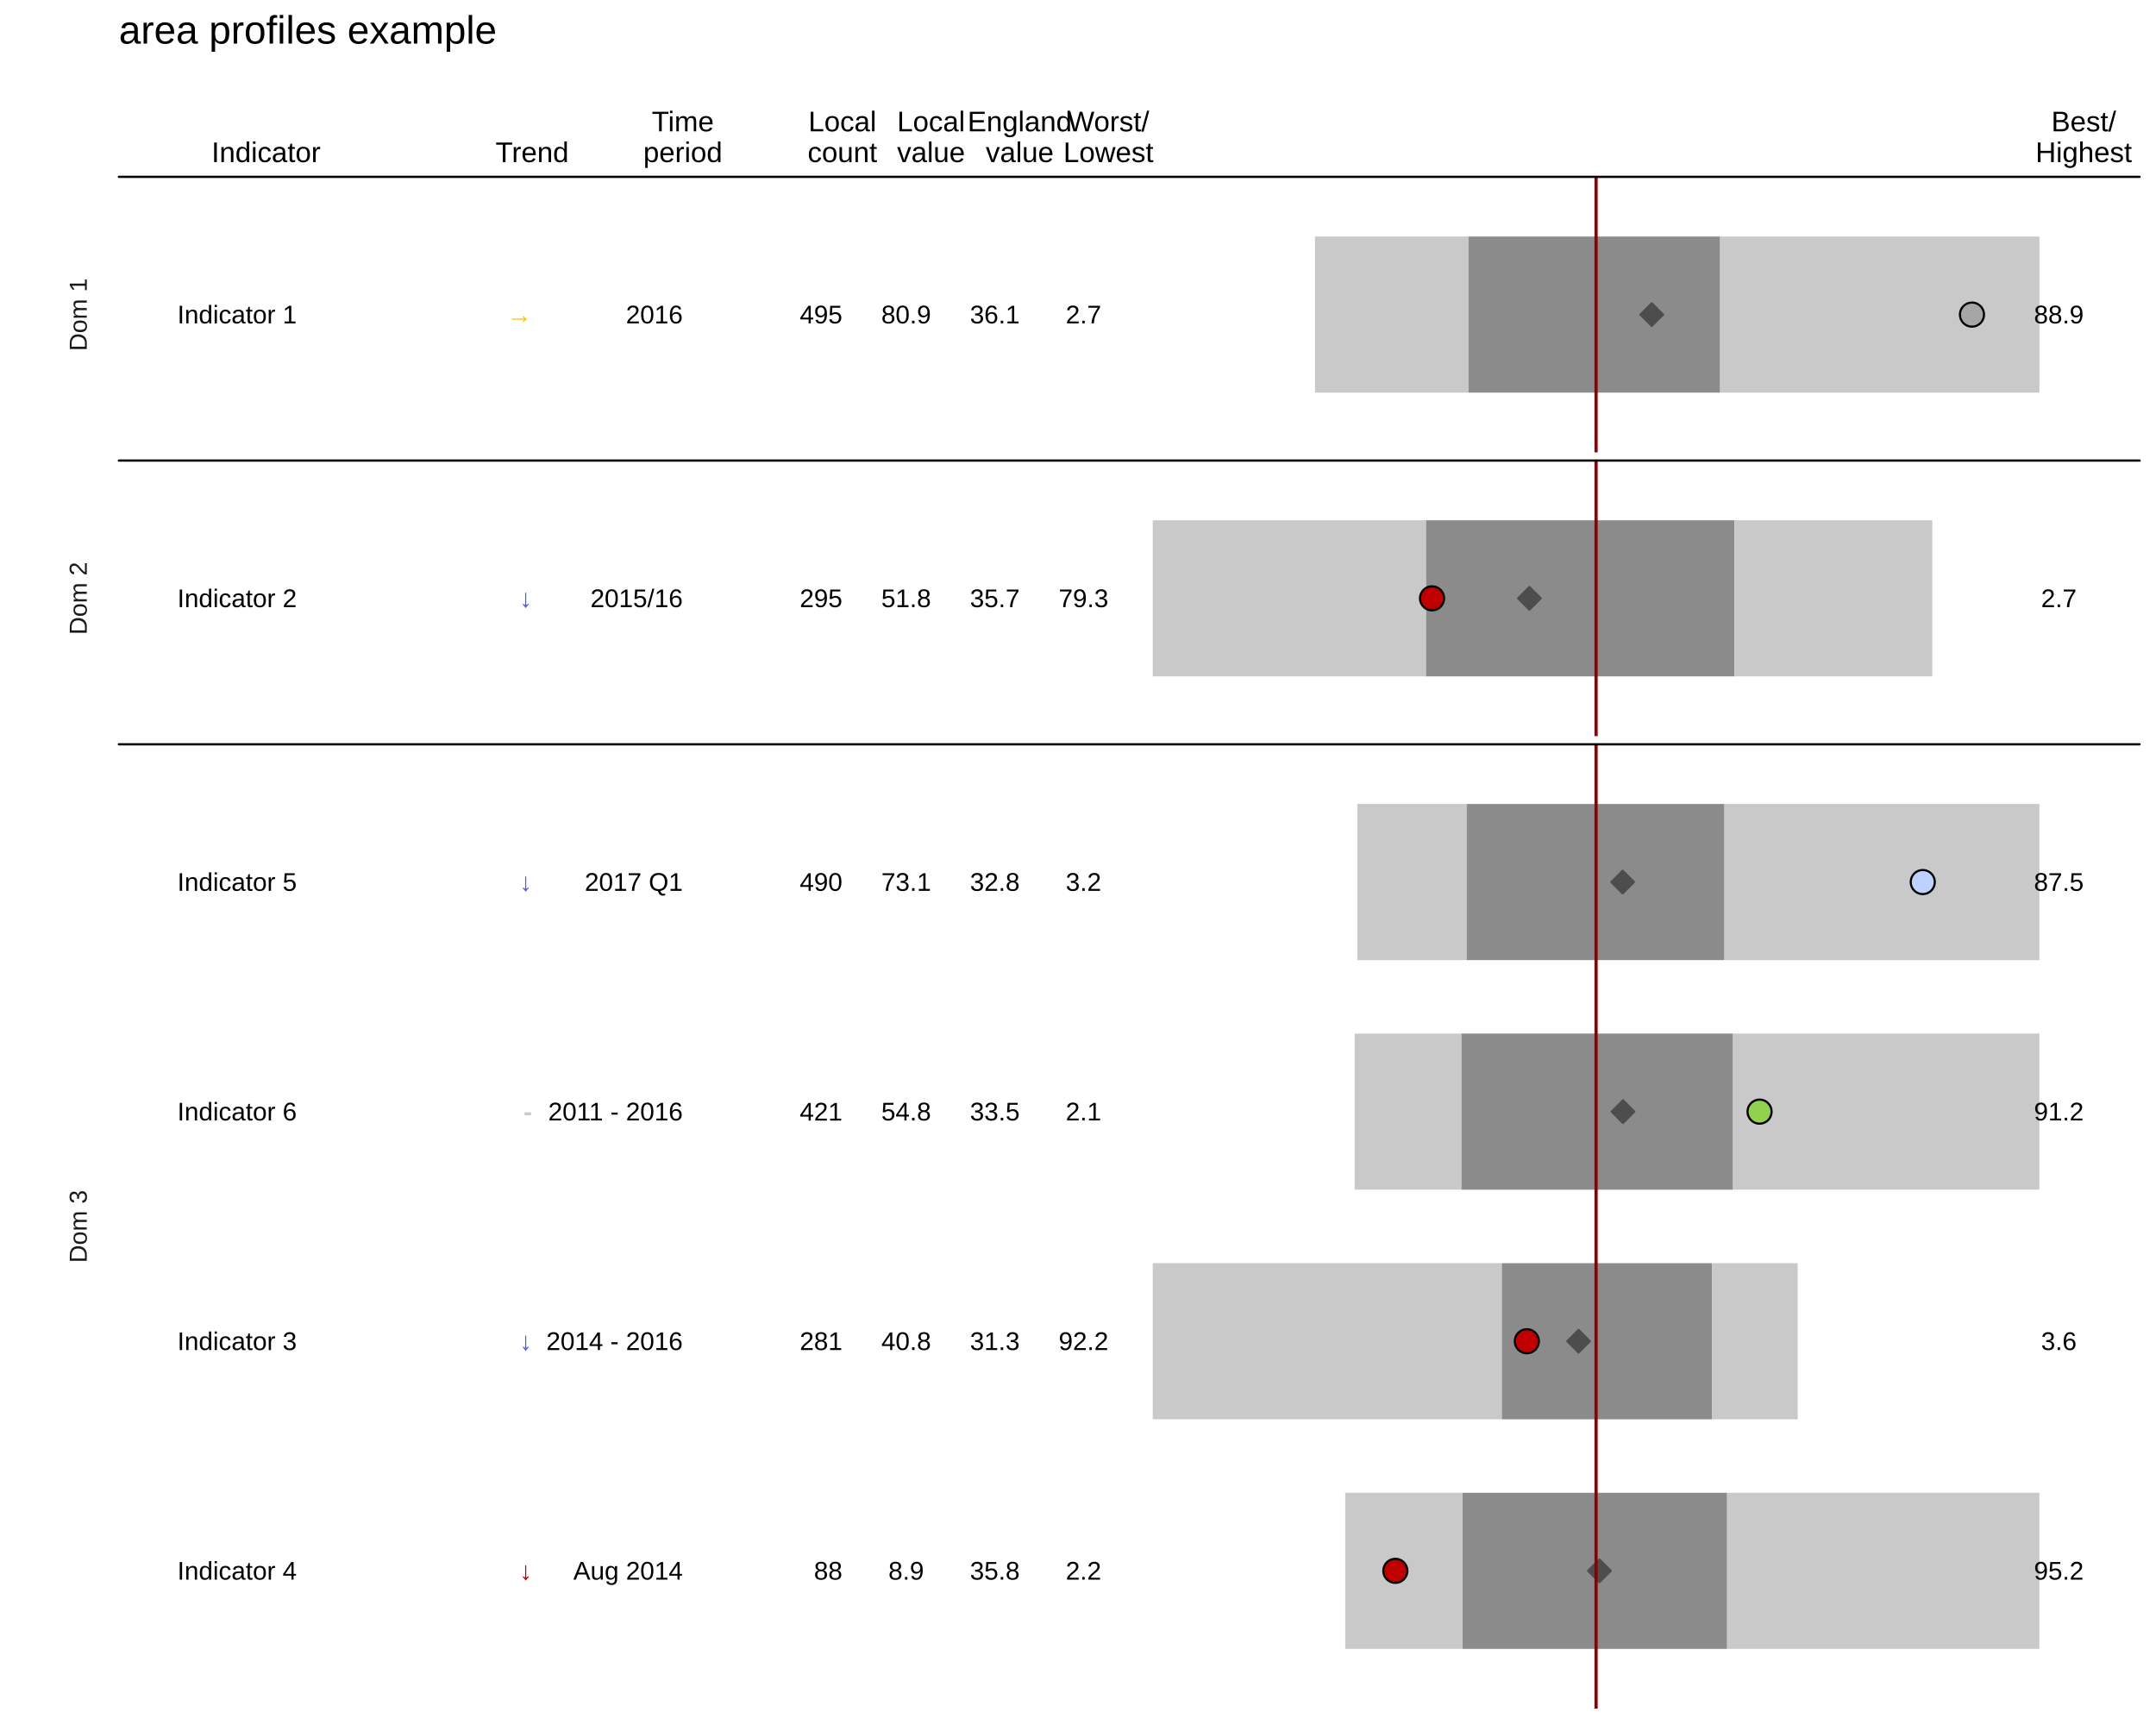
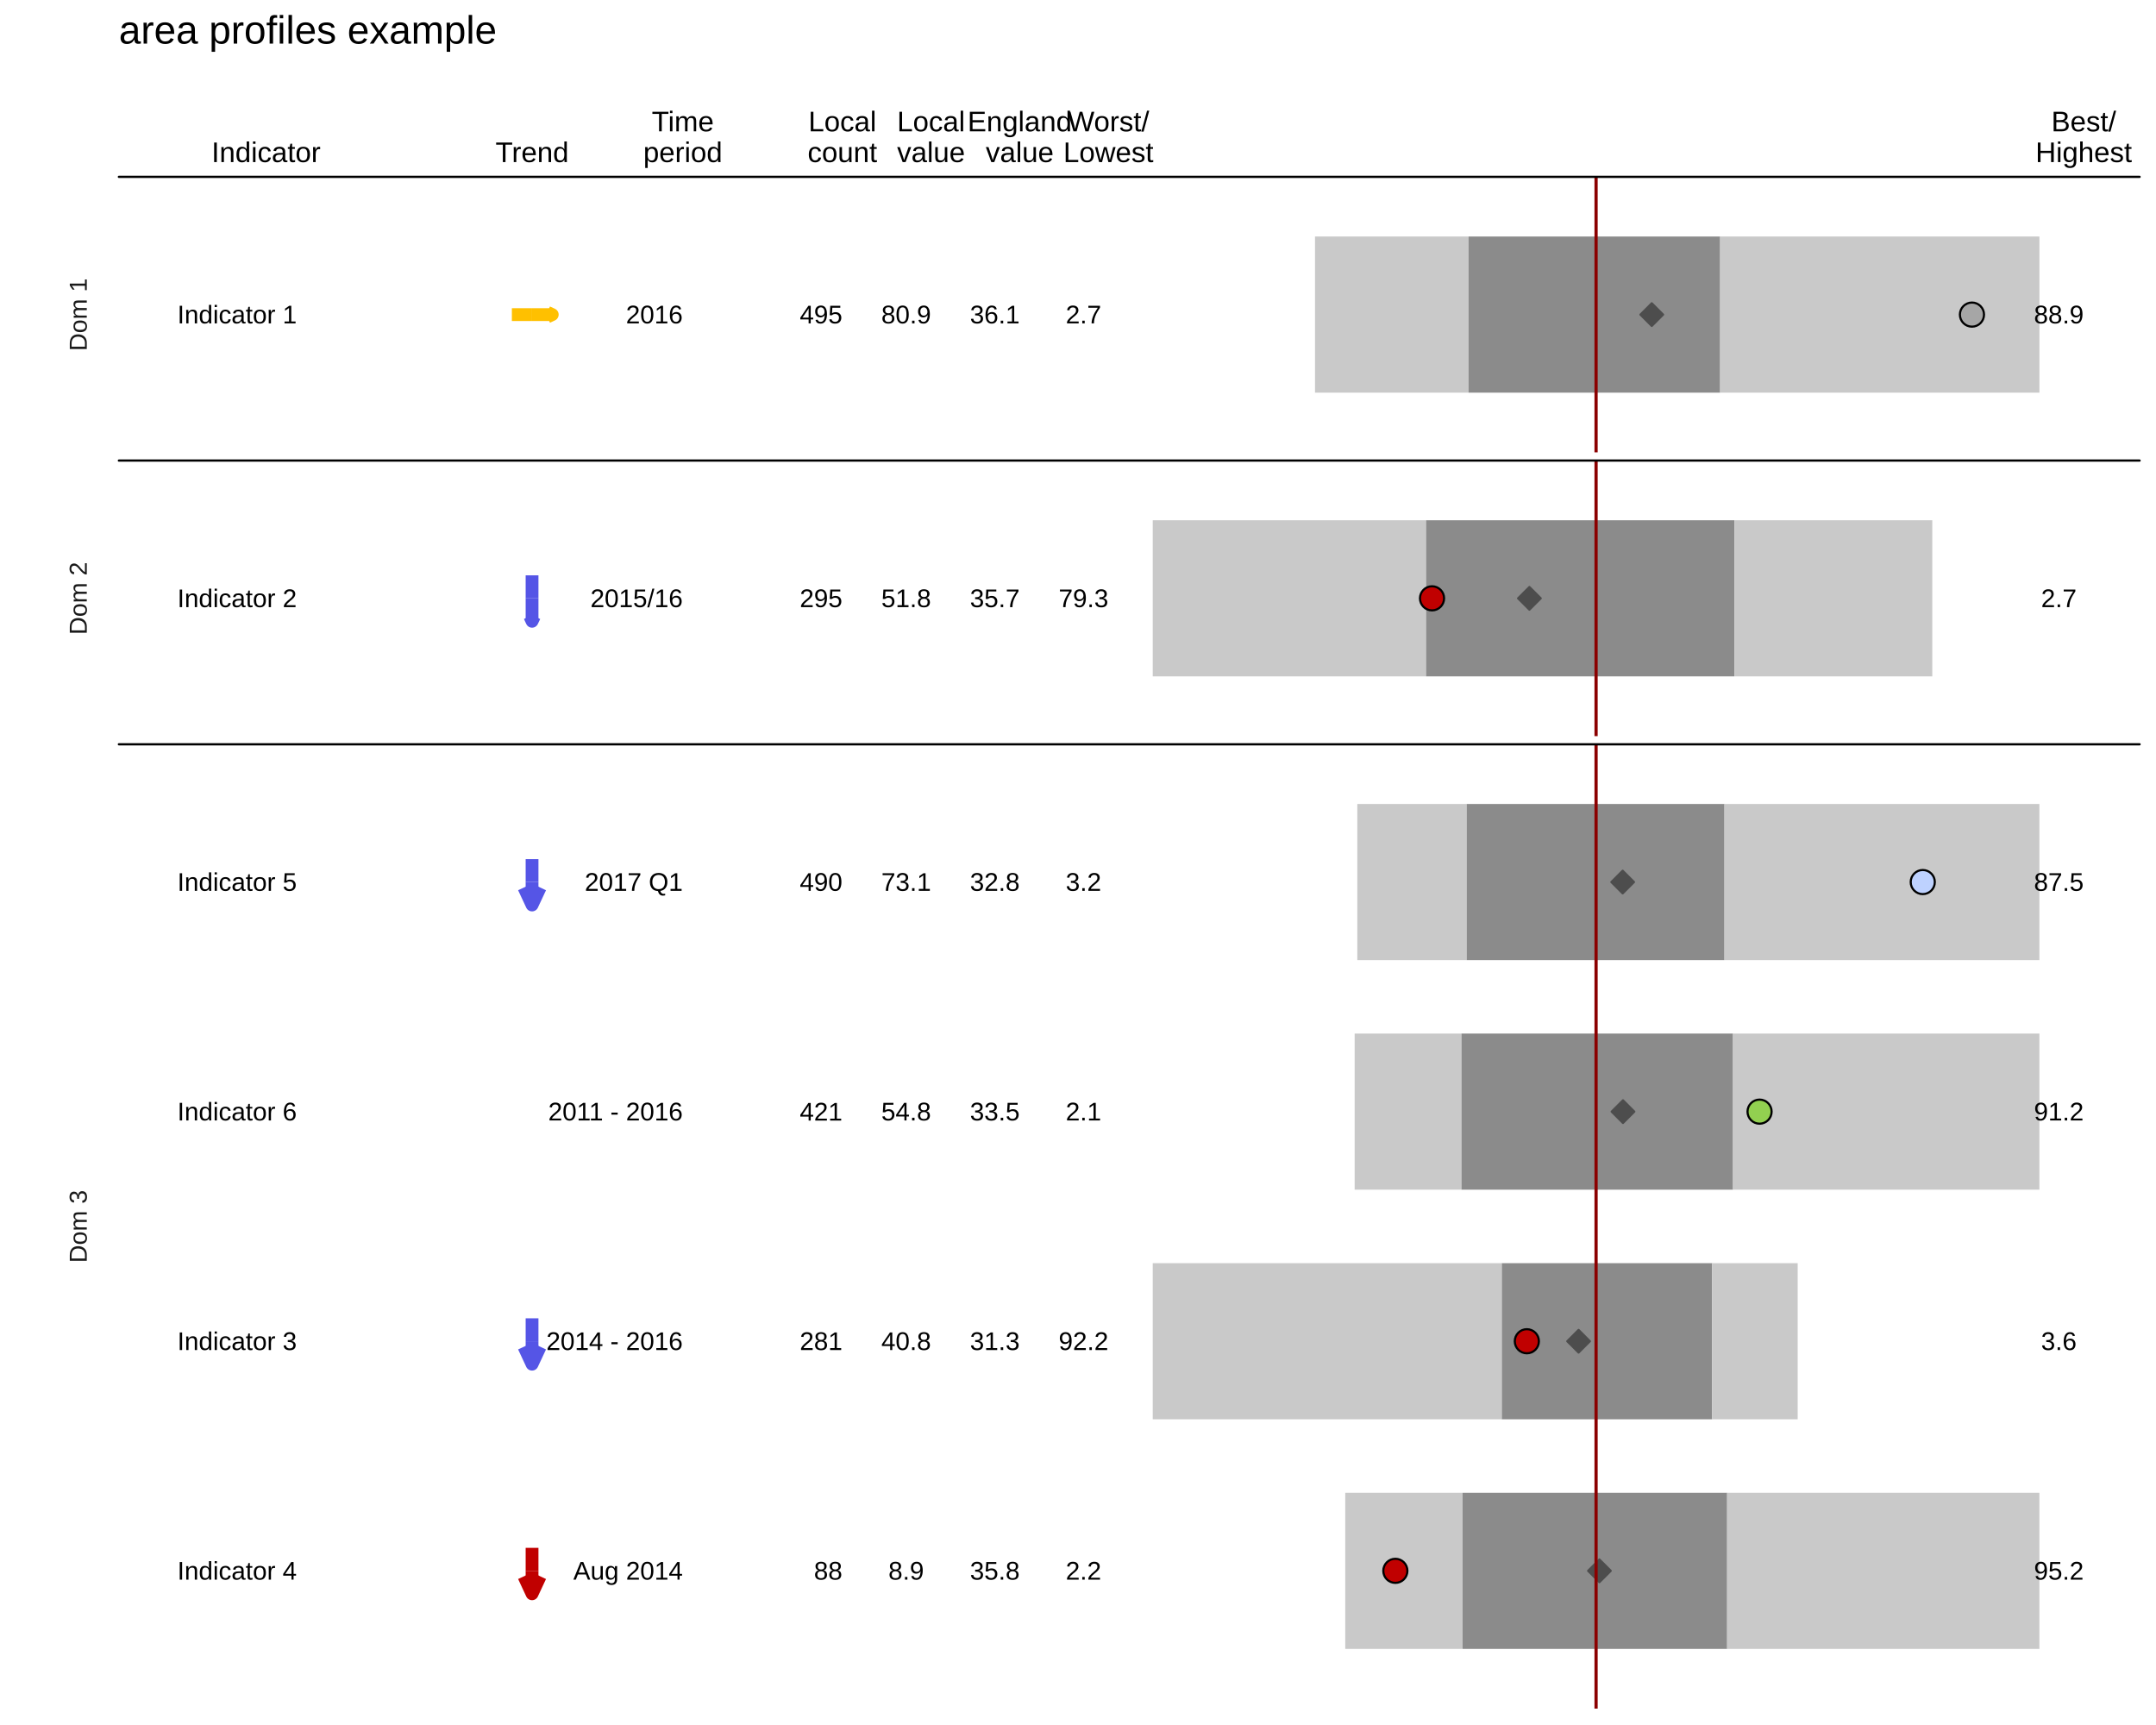
<svg xmlns="http://www.w3.org/2000/svg" viewBox="0 0 720.00 576.00">
  <defs>
    <style type="text/css">
    line, polyline, polygon, path, rect, circle {
      fill: none;
      stroke: #000000;
      stroke-linecap: round;
      stroke-linejoin: round;
      stroke-miterlimit: 10.00;
    }
  </style>
  </defs>
  <rect width="100%" height="100%" style="stroke: none; fill: #FFFFFF;" />
  <defs>
    <clipPath id="cpMzkuNzB8NzE0LjUyfDE1MS4wNXw1OS4wNQ==">
      <rect x="39.70" y="59.05" width="674.82" height="92.00" />
    </clipPath>
  </defs>
  <rect x="384.96" y="78.98" width="54.19" height="52.13" style="stroke-width: 1.07; stroke: none; stroke-linecap: square; stroke-linejoin: miter; fill: #FFFFFF;" clip-path="url(#cpMzkuNzB8NzE0LjUyfDE1MS4wNXw1OS4wNQ==)" />
  <rect x="439.15" y="78.98" width="51.27" height="52.13" style="stroke-width: 1.07; stroke: none; stroke-linecap: square; stroke-linejoin: miter; fill: #C9C9C9;" clip-path="url(#cpMzkuNzB8NzE0LjUyfDE1MS4wNXw1OS4wNQ==)" />
  <rect x="490.42" y="78.98" width="84.02" height="52.13" style="stroke-width: 1.07; stroke: none; stroke-linecap: square; stroke-linejoin: miter; fill: #8B8B8B;" clip-path="url(#cpMzkuNzB8NzE0LjUyfDE1MS4wNXw1OS4wNQ==)" />
  <rect x="574.45" y="78.98" width="106.62" height="52.13" style="stroke-width: 1.07; stroke: none; stroke-linecap: square; stroke-linejoin: miter; fill: #C9C9C9;" clip-path="url(#cpMzkuNzB8NzE0LjUyfDE1MS4wNXw1OS4wNQ==)" />
  <polygon points="551.61,108.84 555.39,105.05 551.61,101.26 547.82,105.05 " style="stroke-width: 0.71; stroke: #4D4D4D; fill: #4D4D4D;" clip-path="url(#cpMzkuNzB8NzE0LjUyfDE1MS4wNXw1OS4wNQ==)" />
  <circle cx="658.54" cy="105.05" r="3.02pt" style="stroke-width: 0.71; fill: #A6A6A6;" clip-path="url(#cpMzkuNzB8NzE0LjUyfDE1MS4wNXw1OS4wNQ==)" />
  <line x1="533.01" y1="151.05" x2="533.01" y2="59.05" style="stroke-width: 1.07; stroke: #8B0000; stroke-linecap: butt;" clip-path="url(#cpMzkuNzB8NzE0LjUyfDE1MS4wNXw1OS4wNQ==)" />
  <g clip-path="url(#cpMzkuNzB8NzE0LjUyfDE1MS4wNXw1OS4wNQ==)">
    <text x="679.24" y="107.99" style="font-size: 8.54px; font-family: Liberation Sans;" textLength="16.62px" lengthAdjust="spacingAndGlyphs">88.9</text>
  </g>
  <g clip-path="url(#cpMzkuNzB8NzE0LjUyfDE1MS4wNXw1OS4wNQ==)">
    <text x="355.90" y="107.99" style="font-size: 8.54px; font-family: Liberation Sans;" textLength="14.25px" lengthAdjust="spacingAndGlyphs">2.7 </text>
  </g>
  <g clip-path="url(#cpMzkuNzB8NzE0LjUyfDE1MS4wNXw1OS4wNQ==)">
    <text x="323.92" y="107.99" style="font-size: 8.54px; font-family: Liberation Sans;" textLength="16.62px" lengthAdjust="spacingAndGlyphs">36.1</text>
  </g>
  <g clip-path="url(#cpMzkuNzB8NzE0LjUyfDE1MS4wNXw1OS4wNQ==)">
    <text x="294.31" y="107.99" style="font-size: 8.54px; font-family: Liberation Sans;" textLength="16.62px" lengthAdjust="spacingAndGlyphs">80.9</text>
  </g>
  <g clip-path="url(#cpMzkuNzB8NzE0LjUyfDE1MS4wNXw1OS4wNQ==)">
    <text x="267.07" y="107.99" style="font-size: 8.54px; font-family: Liberation Sans;" textLength="14.25px" lengthAdjust="spacingAndGlyphs">495</text>
  </g>
  <g clip-path="url(#cpMzkuNzB8NzE0LjUyfDE1MS4wNXw1OS4wNQ==)">
    <text x="209.02" y="107.99" style="font-size: 8.54px; font-family: Liberation Sans;" textLength="19.00px" lengthAdjust="spacingAndGlyphs">2016</text>
  </g>
-   <g clip-path="url(#cpMzkuNzB8NzE0LjUyfDE1MS4wNXw1OS4wNQ==)">
-     <text x="169.15" y="107.99" style="font-size: 8.54px; font-weight: bold; fill: #FFC000; font-family: Liberation Sans;" textLength="8.53px" lengthAdjust="spacingAndGlyphs">→</text>
-   </g>
+   <line x1="177.68" y1="105.05" x2="184.43" y2="105.05" style="stroke-width: 4.27; stroke: #FFC000; stroke-linecap: butt;" clip-path="url(#cpMzkuNzB8NzE0LjUyfDE1MS4wNXw1OS4wNQ==)" />
+   <polyline points="182.76,105.83 184.43,105.05 182.76,104.27 " style="stroke-width: 4.27; stroke: #FFC000; stroke-linecap: butt;" clip-path="url(#cpMzkuNzB8NzE0LjUyfDE1MS4wNXw1OS4wNQ==)" />
+   <line x1="177.68" y1="105.05" x2="170.94" y2="105.05" style="stroke-width: 4.27; stroke: #FFC000; stroke-linecap: butt;" clip-path="url(#cpMzkuNzB8NzE0LjUyfDE1MS4wNXw1OS4wNQ==)" />
  <g clip-path="url(#cpMzkuNzB8NzE0LjUyfDE1MS4wNXw1OS4wNQ==)">
    <text x="59.24" y="107.99" style="font-size: 8.54px; font-family: Liberation Sans;" textLength="39.88px" lengthAdjust="spacingAndGlyphs">Indicator 1</text>
  </g>
  <defs>
    <clipPath id="cpMC4wMHw3MjAuMDB8NTc2LjAwfDAuMDA=">
      <rect x="0.00" y="0.00" width="720.00" height="576.00" />
    </clipPath>
  </defs>
  <defs>
    <clipPath id="cpMzkuNzB8NzE0LjUyfDI0NS43OXwxNTMuNzk=">
      <rect x="39.70" y="153.79" width="674.82" height="92.00" />
    </clipPath>
  </defs>
  <rect x="384.96" y="173.72" width="0.00" height="52.13" style="stroke-width: 1.07; stroke: none; stroke-linecap: square; stroke-linejoin: miter; fill: #FFFFFF;" clip-path="url(#cpMzkuNzB8NzE0LjUyfDI0NS43OXwxNTMuNzk=)" />
  <rect x="384.96" y="173.72" width="91.28" height="52.13" style="stroke-width: 1.07; stroke: none; stroke-linecap: square; stroke-linejoin: miter; fill: #C9C9C9;" clip-path="url(#cpMzkuNzB8NzE0LjUyfDI0NS43OXwxNTMuNzk=)" />
  <rect x="476.24" y="173.72" width="102.97" height="52.13" style="stroke-width: 1.07; stroke: none; stroke-linecap: square; stroke-linejoin: miter; fill: #8B8B8B;" clip-path="url(#cpMzkuNzB8NzE0LjUyfDI0NS43OXwxNTMuNzk=)" />
  <rect x="579.21" y="173.72" width="66.08" height="52.13" style="stroke-width: 1.07; stroke: none; stroke-linecap: square; stroke-linejoin: miter; fill: #C9C9C9;" clip-path="url(#cpMzkuNzB8NzE0LjUyfDI0NS43OXwxNTMuNzk=)" />
  <polygon points="510.75,203.58 514.54,199.79 510.75,196.00 506.96,199.79 " style="stroke-width: 0.71; stroke: #4D4D4D; fill: #4D4D4D;" clip-path="url(#cpMzkuNzB8NzE0LjUyfDI0NS43OXwxNTMuNzk=)" />
  <circle cx="478.23" cy="199.79" r="3.02pt" style="stroke-width: 0.71; fill: #C00000;" clip-path="url(#cpMzkuNzB8NzE0LjUyfDI0NS43OXwxNTMuNzk=)" />
  <line x1="533.01" y1="245.79" x2="533.01" y2="153.79" style="stroke-width: 1.07; stroke: #8B0000; stroke-linecap: butt;" clip-path="url(#cpMzkuNzB8NzE0LjUyfDI0NS43OXwxNTMuNzk=)" />
  <g clip-path="url(#cpMzkuNzB8NzE0LjUyfDI0NS43OXwxNTMuNzk=)">
    <text x="681.62" y="202.73" style="font-size: 8.54px; font-family: Liberation Sans;" textLength="14.25px" lengthAdjust="spacingAndGlyphs">2.7 </text>
  </g>
  <g clip-path="url(#cpMzkuNzB8NzE0LjUyfDI0NS43OXwxNTMuNzk=)">
    <text x="353.53" y="202.73" style="font-size: 8.54px; font-family: Liberation Sans;" textLength="16.62px" lengthAdjust="spacingAndGlyphs">79.3</text>
  </g>
  <g clip-path="url(#cpMzkuNzB8NzE0LjUyfDI0NS43OXwxNTMuNzk=)">
    <text x="323.92" y="202.73" style="font-size: 8.54px; font-family: Liberation Sans;" textLength="16.62px" lengthAdjust="spacingAndGlyphs">35.7</text>
  </g>
  <g clip-path="url(#cpMzkuNzB8NzE0LjUyfDI0NS43OXwxNTMuNzk=)">
    <text x="294.31" y="202.73" style="font-size: 8.54px; font-family: Liberation Sans;" textLength="16.62px" lengthAdjust="spacingAndGlyphs">51.8</text>
  </g>
  <g clip-path="url(#cpMzkuNzB8NzE0LjUyfDI0NS43OXwxNTMuNzk=)">
    <text x="267.07" y="202.73" style="font-size: 8.54px; font-family: Liberation Sans;" textLength="14.25px" lengthAdjust="spacingAndGlyphs">295</text>
  </g>
  <g clip-path="url(#cpMzkuNzB8NzE0LjUyfDI0NS43OXwxNTMuNzk=)">
    <text x="197.15" y="202.73" style="font-size: 8.54px; font-family: Liberation Sans;" textLength="30.88px" lengthAdjust="spacingAndGlyphs">2015/16</text>
  </g>
-   <g clip-path="url(#cpMzkuNzB8NzE0LjUyfDI0NS43OXwxNTMuNzk=)">
-     <text x="173.42" y="202.73" style="font-size: 8.54px; font-weight: bold; fill: #5555E6; font-family: Liberation Sans;" textLength="4.27px" lengthAdjust="spacingAndGlyphs">↓</text>
-   </g>
+   <line x1="177.68" y1="199.79" x2="177.68" y2="207.45" style="stroke-width: 4.27; stroke: #5555E6; stroke-linecap: butt;" clip-path="url(#cpMzkuNzB8NzE0LjUyfDI0NS43OXwxNTMuNzk=)" />
+   <polyline points="176.91,205.79 177.68,207.45 178.46,205.79 " style="stroke-width: 4.27; stroke: #5555E6; stroke-linecap: butt;" clip-path="url(#cpMzkuNzB8NzE0LjUyfDI0NS43OXwxNTMuNzk=)" />
+   <line x1="177.68" y1="199.79" x2="177.68" y2="192.12" style="stroke-width: 4.27; stroke: #5555E6; stroke-linecap: butt;" clip-path="url(#cpMzkuNzB8NzE0LjUyfDI0NS43OXwxNTMuNzk=)" />
  <g clip-path="url(#cpMzkuNzB8NzE0LjUyfDI0NS43OXwxNTMuNzk=)">
    <text x="59.24" y="202.73" style="font-size: 8.54px; font-family: Liberation Sans;" textLength="39.88px" lengthAdjust="spacingAndGlyphs">Indicator 2</text>
  </g>
  <defs>
    <clipPath id="cpMC4wMHw3MjAuMDB8NTc2LjAwfDAuMDA=">
      <rect x="0.00" y="0.00" width="720.00" height="576.00" />
    </clipPath>
  </defs>
  <defs>
    <clipPath id="cpMzkuNzB8NzE0LjUyfDU3MC41MnwyNDguNTM=">
      <rect x="39.70" y="248.53" width="674.82" height="321.99" />
    </clipPath>
  </defs>
  <rect x="384.96" y="498.46" width="64.29" height="52.13" style="stroke-width: 1.07; stroke: none; stroke-linecap: square; stroke-linejoin: miter; fill: #FFFFFF;" clip-path="url(#cpMzkuNzB8NzE0LjUyfDU3MC41MnwyNDguNTM=)" />
  <rect x="449.25" y="498.46" width="39.20" height="52.13" style="stroke-width: 1.07; stroke: none; stroke-linecap: square; stroke-linejoin: miter; fill: #C9C9C9;" clip-path="url(#cpMzkuNzB8NzE0LjUyfDU3MC41MnwyNDguNTM=)" />
  <rect x="488.45" y="498.46" width="88.33" height="52.13" style="stroke-width: 1.07; stroke: none; stroke-linecap: square; stroke-linejoin: miter; fill: #8B8B8B;" clip-path="url(#cpMzkuNzB8NzE0LjUyfDU3MC41MnwyNDguNTM=)" />
  <rect x="576.77" y="498.46" width="104.29" height="52.13" style="stroke-width: 1.07; stroke: none; stroke-linecap: square; stroke-linejoin: miter; fill: #C9C9C9;" clip-path="url(#cpMzkuNzB8NzE0LjUyfDU3MC41MnwyNDguNTM=)" />
  <rect x="384.96" y="421.79" width="0.00" height="52.13" style="stroke-width: 1.07; stroke: none; stroke-linecap: square; stroke-linejoin: miter; fill: #FFFFFF;" clip-path="url(#cpMzkuNzB8NzE0LjUyfDU3MC41MnwyNDguNTM=)" />
  <rect x="384.96" y="421.79" width="116.58" height="52.13" style="stroke-width: 1.07; stroke: none; stroke-linecap: square; stroke-linejoin: miter; fill: #C9C9C9;" clip-path="url(#cpMzkuNzB8NzE0LjUyfDU3MC41MnwyNDguNTM=)" />
  <rect x="501.54" y="421.79" width="70.24" height="52.13" style="stroke-width: 1.07; stroke: none; stroke-linecap: square; stroke-linejoin: miter; fill: #8B8B8B;" clip-path="url(#cpMzkuNzB8NzE0LjUyfDU3MC41MnwyNDguNTM=)" />
  <rect x="571.78" y="421.79" width="28.56" height="52.13" style="stroke-width: 1.07; stroke: none; stroke-linecap: square; stroke-linejoin: miter; fill: #C9C9C9;" clip-path="url(#cpMzkuNzB8NzE0LjUyfDU3MC41MnwyNDguNTM=)" />
  <rect x="384.96" y="345.12" width="67.43" height="52.13" style="stroke-width: 1.07; stroke: none; stroke-linecap: square; stroke-linejoin: miter; fill: #FFFFFF;" clip-path="url(#cpMzkuNzB8NzE0LjUyfDU3MC41MnwyNDguNTM=)" />
  <rect x="452.39" y="345.12" width="35.67" height="52.13" style="stroke-width: 1.07; stroke: none; stroke-linecap: square; stroke-linejoin: miter; fill: #C9C9C9;" clip-path="url(#cpMzkuNzB8NzE0LjUyfDU3MC41MnwyNDguNTM=)" />
  <rect x="488.06" y="345.12" width="90.68" height="52.13" style="stroke-width: 1.07; stroke: none; stroke-linecap: square; stroke-linejoin: miter; fill: #8B8B8B;" clip-path="url(#cpMzkuNzB8NzE0LjUyfDU3MC41MnwyNDguNTM=)" />
  <rect x="578.74" y="345.12" width="102.32" height="52.13" style="stroke-width: 1.07; stroke: none; stroke-linecap: square; stroke-linejoin: miter; fill: #C9C9C9;" clip-path="url(#cpMzkuNzB8NzE0LjUyfDU3MC41MnwyNDguNTM=)" />
  <rect x="384.96" y="268.46" width="68.32" height="52.13" style="stroke-width: 1.07; stroke: none; stroke-linecap: square; stroke-linejoin: miter; fill: #FFFFFF;" clip-path="url(#cpMzkuNzB8NzE0LjUyfDU3MC41MnwyNDguNTM=)" />
  <rect x="453.28" y="268.46" width="36.52" height="52.13" style="stroke-width: 1.07; stroke: none; stroke-linecap: square; stroke-linejoin: miter; fill: #C9C9C9;" clip-path="url(#cpMzkuNzB8NzE0LjUyfDU3MC41MnwyNDguNTM=)" />
  <rect x="489.80" y="268.46" width="86.09" height="52.13" style="stroke-width: 1.07; stroke: none; stroke-linecap: square; stroke-linejoin: miter; fill: #8B8B8B;" clip-path="url(#cpMzkuNzB8NzE0LjUyfDU3MC41MnwyNDguNTM=)" />
  <rect x="575.89" y="268.46" width="105.17" height="52.13" style="stroke-width: 1.07; stroke: none; stroke-linecap: square; stroke-linejoin: miter; fill: #C9C9C9;" clip-path="url(#cpMzkuNzB8NzE0LjUyfDU3MC41MnwyNDguNTM=)" />
  <polygon points="527.17,451.64 530.95,447.86 527.17,444.07 523.38,447.86 " style="stroke-width: 0.71; stroke: #4D4D4D; fill: #4D4D4D;" clip-path="url(#cpMzkuNzB8NzE0LjUyfDU3MC41MnwyNDguNTM=)" />
  <polygon points="534.13,528.31 537.92,524.52 534.13,520.73 530.35,524.52 " style="stroke-width: 0.71; stroke: #4D4D4D; fill: #4D4D4D;" clip-path="url(#cpMzkuNzB8NzE0LjUyfDU3MC41MnwyNDguNTM=)" />
  <polygon points="541.89,298.31 545.68,294.53 541.89,290.74 538.11,294.53 " style="stroke-width: 0.71; stroke: #4D4D4D; fill: #4D4D4D;" clip-path="url(#cpMzkuNzB8NzE0LjUyfDU3MC41MnwyNDguNTM=)" />
  <polygon points="542.00,374.98 545.79,371.19 542.00,367.40 538.21,371.19 " style="stroke-width: 0.71; stroke: #4D4D4D; fill: #4D4D4D;" clip-path="url(#cpMzkuNzB8NzE0LjUyfDU3MC41MnwyNDguNTM=)" />
  <circle cx="509.89" cy="447.86" r="3.02pt" style="stroke-width: 0.71; fill: #C00000;" clip-path="url(#cpMzkuNzB8NzE0LjUyfDU3MC41MnwyNDguNTM=)" />
  <circle cx="465.98" cy="524.52" r="3.02pt" style="stroke-width: 0.71; fill: #C00000;" clip-path="url(#cpMzkuNzB8NzE0LjUyfDU3MC41MnwyNDguNTM=)" />
  <circle cx="642.11" cy="294.53" r="3.02pt" style="stroke-width: 0.71; fill: #BED2FF;" clip-path="url(#cpMzkuNzB8NzE0LjUyfDU3MC41MnwyNDguNTM=)" />
  <circle cx="587.61" cy="371.19" r="3.02pt" style="stroke-width: 0.71; fill: #92D050;" clip-path="url(#cpMzkuNzB8NzE0LjUyfDU3MC41MnwyNDguNTM=)" />
  <line x1="533.01" y1="570.52" x2="533.01" y2="248.53" style="stroke-width: 1.07; stroke: #8B0000; stroke-linecap: butt;" clip-path="url(#cpMzkuNzB8NzE0LjUyfDU3MC41MnwyNDguNTM=)" />
  <g clip-path="url(#cpMzkuNzB8NzE0LjUyfDU3MC41MnwyNDguNTM=)">
    <text x="681.62" y="450.79" style="font-size: 8.54px; font-family: Liberation Sans;" textLength="14.25px" lengthAdjust="spacingAndGlyphs">3.6 </text>
  </g>
  <g clip-path="url(#cpMzkuNzB8NzE0LjUyfDU3MC41MnwyNDguNTM=)">
    <text x="353.53" y="450.79" style="font-size: 8.54px; font-family: Liberation Sans;" textLength="16.62px" lengthAdjust="spacingAndGlyphs">92.2</text>
  </g>
  <g clip-path="url(#cpMzkuNzB8NzE0LjUyfDU3MC41MnwyNDguNTM=)">
    <text x="679.24" y="527.46" style="font-size: 8.54px; font-family: Liberation Sans;" textLength="16.62px" lengthAdjust="spacingAndGlyphs">95.2</text>
  </g>
  <g clip-path="url(#cpMzkuNzB8NzE0LjUyfDU3MC41MnwyNDguNTM=)">
    <text x="355.90" y="527.46" style="font-size: 8.54px; font-family: Liberation Sans;" textLength="14.25px" lengthAdjust="spacingAndGlyphs">2.2 </text>
  </g>
  <g clip-path="url(#cpMzkuNzB8NzE0LjUyfDU3MC41MnwyNDguNTM=)">
    <text x="679.24" y="297.46" style="font-size: 8.54px; font-family: Liberation Sans;" textLength="16.62px" lengthAdjust="spacingAndGlyphs">87.5</text>
  </g>
  <g clip-path="url(#cpMzkuNzB8NzE0LjUyfDU3MC41MnwyNDguNTM=)">
    <text x="355.90" y="297.46" style="font-size: 8.54px; font-family: Liberation Sans;" textLength="14.25px" lengthAdjust="spacingAndGlyphs">3.2 </text>
  </g>
  <g clip-path="url(#cpMzkuNzB8NzE0LjUyfDU3MC41MnwyNDguNTM=)">
    <text x="679.24" y="374.13" style="font-size: 8.54px; font-family: Liberation Sans;" textLength="16.62px" lengthAdjust="spacingAndGlyphs">91.2</text>
  </g>
  <g clip-path="url(#cpMzkuNzB8NzE0LjUyfDU3MC41MnwyNDguNTM=)">
    <text x="355.90" y="374.13" style="font-size: 8.54px; font-family: Liberation Sans;" textLength="14.25px" lengthAdjust="spacingAndGlyphs">2.1 </text>
  </g>
  <g clip-path="url(#cpMzkuNzB8NzE0LjUyfDU3MC41MnwyNDguNTM=)">
    <text x="323.92" y="450.79" style="font-size: 8.54px; font-family: Liberation Sans;" textLength="16.62px" lengthAdjust="spacingAndGlyphs">31.3</text>
  </g>
  <g clip-path="url(#cpMzkuNzB8NzE0LjUyfDU3MC41MnwyNDguNTM=)">
    <text x="323.92" y="527.46" style="font-size: 8.54px; font-family: Liberation Sans;" textLength="16.62px" lengthAdjust="spacingAndGlyphs">35.8</text>
  </g>
  <g clip-path="url(#cpMzkuNzB8NzE0LjUyfDU3MC41MnwyNDguNTM=)">
    <text x="323.92" y="297.46" style="font-size: 8.54px; font-family: Liberation Sans;" textLength="16.62px" lengthAdjust="spacingAndGlyphs">32.8</text>
  </g>
  <g clip-path="url(#cpMzkuNzB8NzE0LjUyfDU3MC41MnwyNDguNTM=)">
    <text x="323.92" y="374.13" style="font-size: 8.54px; font-family: Liberation Sans;" textLength="16.62px" lengthAdjust="spacingAndGlyphs">33.5</text>
  </g>
  <g clip-path="url(#cpMzkuNzB8NzE0LjUyfDU3MC41MnwyNDguNTM=)">
    <text x="294.31" y="450.79" style="font-size: 8.54px; font-family: Liberation Sans;" textLength="16.62px" lengthAdjust="spacingAndGlyphs">40.8</text>
  </g>
  <g clip-path="url(#cpMzkuNzB8NzE0LjUyfDU3MC41MnwyNDguNTM=)">
    <text x="296.68" y="527.46" style="font-size: 8.54px; font-family: Liberation Sans;" textLength="14.25px" lengthAdjust="spacingAndGlyphs">8.9 </text>
  </g>
  <g clip-path="url(#cpMzkuNzB8NzE0LjUyfDU3MC41MnwyNDguNTM=)">
    <text x="294.31" y="297.46" style="font-size: 8.54px; font-family: Liberation Sans;" textLength="16.62px" lengthAdjust="spacingAndGlyphs">73.1</text>
  </g>
  <g clip-path="url(#cpMzkuNzB8NzE0LjUyfDU3MC41MnwyNDguNTM=)">
    <text x="294.31" y="374.13" style="font-size: 8.54px; font-family: Liberation Sans;" textLength="16.62px" lengthAdjust="spacingAndGlyphs">54.8</text>
  </g>
  <g clip-path="url(#cpMzkuNzB8NzE0LjUyfDU3MC41MnwyNDguNTM=)">
    <text x="267.07" y="450.79" style="font-size: 8.54px; font-family: Liberation Sans;" textLength="14.25px" lengthAdjust="spacingAndGlyphs">281</text>
  </g>
  <g clip-path="url(#cpMzkuNzB8NzE0LjUyfDU3MC41MnwyNDguNTM=)">
    <text x="271.82" y="527.46" style="font-size: 8.54px; font-family: Liberation Sans;" textLength="9.50px" lengthAdjust="spacingAndGlyphs">88</text>
  </g>
  <g clip-path="url(#cpMzkuNzB8NzE0LjUyfDU3MC41MnwyNDguNTM=)">
    <text x="267.07" y="297.46" style="font-size: 8.54px; font-family: Liberation Sans;" textLength="14.25px" lengthAdjust="spacingAndGlyphs">490</text>
  </g>
  <g clip-path="url(#cpMzkuNzB8NzE0LjUyfDU3MC41MnwyNDguNTM=)">
    <text x="267.07" y="374.17" style="font-size: 8.54px; font-family: Liberation Sans;" textLength="14.25px" lengthAdjust="spacingAndGlyphs">421</text>
  </g>
  <g clip-path="url(#cpMzkuNzB8NzE0LjUyfDU3MC41MnwyNDguNTM=)">
    <text x="182.43" y="450.79" style="font-size: 8.54px; font-family: Liberation Sans;" textLength="45.59px" lengthAdjust="spacingAndGlyphs">2014 - 2016</text>
  </g>
  <g clip-path="url(#cpMzkuNzB8NzE0LjUyfDU3MC41MnwyNDguNTM=)">
    <text x="191.46" y="527.46" style="font-size: 8.54px; font-family: Liberation Sans;" textLength="36.56px" lengthAdjust="spacingAndGlyphs">Aug 2014</text>
  </g>
  <g clip-path="url(#cpMzkuNzB8NzE0LjUyfDU3MC41MnwyNDguNTM=)">
    <text x="195.26" y="297.46" style="font-size: 8.54px; font-family: Liberation Sans;" textLength="32.77px" lengthAdjust="spacingAndGlyphs">2017 Q1</text>
  </g>
  <g clip-path="url(#cpMzkuNzB8NzE0LjUyfDU3MC41MnwyNDguNTM=)">
    <text x="183.07" y="374.13" style="font-size: 8.54px; font-family: Liberation Sans;" textLength="44.95px" lengthAdjust="spacingAndGlyphs">2011 - 2016</text>
  </g>
-   <g clip-path="url(#cpMzkuNzB8NzE0LjUyfDU3MC41MnwyNDguNTM=)">
-     <text x="173.42" y="450.79" style="font-size: 8.54px; font-weight: bold; fill: #5555E6; font-family: Liberation Sans;" textLength="4.27px" lengthAdjust="spacingAndGlyphs">↓</text>
-   </g>
-   <g clip-path="url(#cpMzkuNzB8NzE0LjUyfDU3MC41MnwyNDguNTM=)">
-     <text x="173.42" y="527.46" style="font-size: 8.54px; font-weight: bold; fill: #C00000; font-family: Liberation Sans;" textLength="4.27px" lengthAdjust="spacingAndGlyphs">↓</text>
-   </g>
-   <g clip-path="url(#cpMzkuNzB8NzE0LjUyfDU3MC41MnwyNDguNTM=)">
-     <text x="173.42" y="297.46" style="font-size: 8.54px; font-weight: bold; fill: #5555E6; font-family: Liberation Sans;" textLength="4.27px" lengthAdjust="spacingAndGlyphs">↓</text>
-   </g>
-   <g clip-path="url(#cpMzkuNzB8NzE0LjUyfDU3MC41MnwyNDguNTM=)">
-     <text x="174.84" y="374.13" style="font-size: 8.54px; font-weight: bold; fill: #C9C9C9; font-family: Liberation Sans;" textLength="2.84px" lengthAdjust="spacingAndGlyphs">-</text>
-   </g>
+   <line x1="177.68" y1="447.86" x2="177.68" y2="455.52" style="stroke-width: 4.27; stroke: #5555E6; stroke-linecap: butt;" clip-path="url(#cpMzkuNzB8NzE0LjUyfDU3MC41MnwyNDguNTM=)" />
+   <polyline points="174.96,449.69 177.68,455.52 180.41,449.69 " style="stroke-width: 4.27; stroke: #5555E6; stroke-linecap: butt;" clip-path="url(#cpMzkuNzB8NzE0LjUyfDU3MC41MnwyNDguNTM=)" />
+   <line x1="177.68" y1="524.52" x2="177.68" y2="532.19" style="stroke-width: 4.27; stroke: #C00000; stroke-linecap: butt;" clip-path="url(#cpMzkuNzB8NzE0LjUyfDU3MC41MnwyNDguNTM=)" />
+   <polyline points="174.96,526.35 177.68,532.19 180.41,526.35 " style="stroke-width: 4.27; stroke: #C00000; stroke-linecap: butt;" clip-path="url(#cpMzkuNzB8NzE0LjUyfDU3MC41MnwyNDguNTM=)" />
+   <line x1="177.68" y1="294.53" x2="177.68" y2="302.19" style="stroke-width: 4.27; stroke: #5555E6; stroke-linecap: butt;" clip-path="url(#cpMzkuNzB8NzE0LjUyfDU3MC41MnwyNDguNTM=)" />
+   <polyline points="174.96,296.36 177.68,302.19 180.41,296.36 " style="stroke-width: 4.27; stroke: #5555E6; stroke-linecap: butt;" clip-path="url(#cpMzkuNzB8NzE0LjUyfDU3MC41MnwyNDguNTM=)" />
+   <line x1="177.68" y1="447.86" x2="177.68" y2="440.19" style="stroke-width: 4.27; stroke: #5555E6; stroke-linecap: butt;" clip-path="url(#cpMzkuNzB8NzE0LjUyfDU3MC41MnwyNDguNTM=)" />
+   <line x1="177.68" y1="524.52" x2="177.68" y2="516.85" style="stroke-width: 4.27; stroke: #C00000; stroke-linecap: butt;" clip-path="url(#cpMzkuNzB8NzE0LjUyfDU3MC41MnwyNDguNTM=)" />
+   <line x1="177.68" y1="294.53" x2="177.68" y2="286.86" style="stroke-width: 4.27; stroke: #5555E6; stroke-linecap: butt;" clip-path="url(#cpMzkuNzB8NzE0LjUyfDU3MC41MnwyNDguNTM=)" />
  <g clip-path="url(#cpMzkuNzB8NzE0LjUyfDU3MC41MnwyNDguNTM=)">
    <text x="59.24" y="450.79" style="font-size: 8.54px; font-family: Liberation Sans;" textLength="39.88px" lengthAdjust="spacingAndGlyphs">Indicator 3</text>
  </g>
  <g clip-path="url(#cpMzkuNzB8NzE0LjUyfDU3MC41MnwyNDguNTM=)">
    <text x="59.24" y="527.46" style="font-size: 8.54px; font-family: Liberation Sans;" textLength="39.88px" lengthAdjust="spacingAndGlyphs">Indicator 4</text>
  </g>
  <g clip-path="url(#cpMzkuNzB8NzE0LjUyfDU3MC41MnwyNDguNTM=)">
    <text x="59.24" y="297.46" style="font-size: 8.54px; font-family: Liberation Sans;" textLength="39.88px" lengthAdjust="spacingAndGlyphs">Indicator 5</text>
  </g>
  <g clip-path="url(#cpMzkuNzB8NzE0LjUyfDU3MC41MnwyNDguNTM=)">
    <text x="59.24" y="374.13" style="font-size: 8.54px; font-family: Liberation Sans;" textLength="39.88px" lengthAdjust="spacingAndGlyphs">Indicator 6</text>
  </g>
  <defs>
    <clipPath id="cpMC4wMHw3MjAuMDB8NTc2LjAwfDAuMDA=">
      <rect x="0.00" y="0.00" width="720.00" height="576.00" />
    </clipPath>
  </defs>
  <defs>
    <clipPath id="cpMTguMDZ8MzQuMjJ8MTUxLjA1fDU5LjA1">
      <rect x="18.06" y="59.05" width="16.16" height="92.00" />
    </clipPath>
  </defs>
  <g clip-path="url(#cpMTguMDZ8MzQuMjJ8MTUxLjA1fDU5LjA1)">
    <text transform="translate(28.98,117.21) rotate(-90)" style="font-size: 8.25px; fill: #1A1A1A; font-family: Liberation Sans;" textLength="24.31px" lengthAdjust="spacingAndGlyphs">Dom 1</text>
  </g>
  <defs>
    <clipPath id="cpMC4wMHw3MjAuMDB8NTc2LjAwfDAuMDA=">
      <rect x="0.00" y="0.00" width="720.00" height="576.00" />
    </clipPath>
  </defs>
  <defs>
    <clipPath id="cpMTguMDZ8MzQuMjJ8MjQ1Ljc5fDE1My43OQ==">
      <rect x="18.06" y="153.79" width="16.16" height="92.00" />
    </clipPath>
  </defs>
  <g clip-path="url(#cpMTguMDZ8MzQuMjJ8MjQ1Ljc5fDE1My43OQ==)">
    <text transform="translate(28.98,211.94) rotate(-90)" style="font-size: 8.25px; fill: #1A1A1A; font-family: Liberation Sans;" textLength="24.31px" lengthAdjust="spacingAndGlyphs">Dom 2</text>
  </g>
  <defs>
    <clipPath id="cpMC4wMHw3MjAuMDB8NTc2LjAwfDAuMDA=">
      <rect x="0.00" y="0.00" width="720.00" height="576.00" />
    </clipPath>
  </defs>
  <defs>
    <clipPath id="cpMTguMDZ8MzQuMjJ8NTcwLjUyfDI0OC41Mw==">
      <rect x="18.06" y="248.53" width="16.16" height="321.99" />
    </clipPath>
  </defs>
  <g clip-path="url(#cpMTguMDZ8MzQuMjJ8NTcwLjUyfDI0OC41Mw==)">
    <text transform="translate(28.98,421.68) rotate(-90)" style="font-size: 8.25px; fill: #1A1A1A; font-family: Liberation Sans;" textLength="24.31px" lengthAdjust="spacingAndGlyphs">Dom 3</text>
  </g>
  <defs>
    <clipPath id="cpMC4wMHw3MjAuMDB8NTc2LjAwfDAuMDA=">
      <rect x="0.00" y="0.00" width="720.00" height="576.00" />
    </clipPath>
  </defs>
  <polyline points="39.70,59.05 714.52,59.05 " style="stroke-width: 0.75;" clip-path="url(#cpMC4wMHw3MjAuMDB8NTc2LjAwfDAuMDA=)" />
  <g clip-path="url(#cpMC4wMHw3MjAuMDB8NTc2LjAwfDAuMDA=)">
    <text x="70.64" y="54.12" style="font-size: 9.50px; font-family: Liberation Sans;" textLength="36.42px" lengthAdjust="spacingAndGlyphs">Indicator</text>
  </g>
  <g clip-path="url(#cpMC4wMHw3MjAuMDB8NTc2LjAwfDAuMDA=)">
    <text x="165.47" y="54.12" style="font-size: 9.50px; font-family: Liberation Sans;" textLength="24.44px" lengthAdjust="spacingAndGlyphs">Trend</text>
  </g>
  <g clip-path="url(#cpMC4wMHw3MjAuMDB8NTc2LjAwfDAuMDA=)">
    <text x="217.65" y="43.85" style="font-size: 9.50px; font-family: Liberation Sans;" textLength="20.73px" lengthAdjust="spacingAndGlyphs">Time</text>
  </g>
  <g clip-path="url(#cpMC4wMHw3MjAuMDB8NTc2LjAwfDAuMDA=)">
    <text x="214.83" y="54.12" style="font-size: 9.50px; font-family: Liberation Sans;" textLength="26.39px" lengthAdjust="spacingAndGlyphs">period</text>
  </g>
  <g clip-path="url(#cpMC4wMHw3MjAuMDB8NTc2LjAwfDAuMDA=)">
    <text x="269.97" y="43.85" style="font-size: 9.50px; font-family: Liberation Sans;" textLength="22.70px" lengthAdjust="spacingAndGlyphs">Local</text>
  </g>
  <g clip-path="url(#cpMC4wMHw3MjAuMDB8NTc2LjAwfDAuMDA=)">
    <text x="269.70" y="54.12" style="font-size: 9.50px; font-family: Liberation Sans;" textLength="23.23px" lengthAdjust="spacingAndGlyphs">count</text>
  </g>
  <g clip-path="url(#cpMC4wMHw3MjAuMDB8NTc2LjAwfDAuMDA=)">
    <text x="299.58" y="43.85" style="font-size: 9.50px; font-family: Liberation Sans;" textLength="22.70px" lengthAdjust="spacingAndGlyphs">Local</text>
  </g>
  <g clip-path="url(#cpMC4wMHw3MjAuMDB8NTc2LjAwfDAuMDA=)">
    <text x="299.58" y="54.12" style="font-size: 9.50px; font-family: Liberation Sans;" textLength="22.70px" lengthAdjust="spacingAndGlyphs">value</text>
  </g>
  <g clip-path="url(#cpMC4wMHw3MjAuMDB8NTc2LjAwfDAuMDA=)">
    <text x="323.11" y="43.85" style="font-size: 9.50px; font-family: Liberation Sans;" textLength="34.86px" lengthAdjust="spacingAndGlyphs">England</text>
  </g>
  <g clip-path="url(#cpMC4wMHw3MjAuMDB8NTc2LjAwfDAuMDA=)">
    <text x="329.19" y="54.12" style="font-size: 9.50px; font-family: Liberation Sans;" textLength="22.70px" lengthAdjust="spacingAndGlyphs">value</text>
  </g>
  <g clip-path="url(#cpMC4wMHw3MjAuMDB8NTc2LjAwfDAuMDA=)">
    <text x="356.52" y="43.85" style="font-size: 9.50px; font-family: Liberation Sans;" textLength="27.27px" lengthAdjust="spacingAndGlyphs">Worst/</text>
  </g>
  <g clip-path="url(#cpMC4wMHw3MjAuMDB8NTc2LjAwfDAuMDA=)">
    <text x="355.11" y="54.12" style="font-size: 9.50px; font-family: Liberation Sans;" textLength="30.09px" lengthAdjust="spacingAndGlyphs">Lowest</text>
  </g>
  <g clip-path="url(#cpMC4wMHw3MjAuMDB8NTc2LjAwfDAuMDA=)">
    <text x="685.04" y="43.85" style="font-size: 9.50px; font-family: Liberation Sans;" textLength="21.66px" lengthAdjust="spacingAndGlyphs">Best/</text>
  </g>
  <g clip-path="url(#cpMC4wMHw3MjAuMDB8NTc2LjAwfDAuMDA=)">
    <text x="679.76" y="54.12" style="font-size: 9.50px; font-family: Liberation Sans;" textLength="32.20px" lengthAdjust="spacingAndGlyphs">Highest</text>
  </g>
  <polyline points="39.70,248.53 714.52,248.53 " style="stroke-width: 0.75;" clip-path="url(#cpMC4wMHw3MjAuMDB8NTc2LjAwfDAuMDA=)" />
  <polyline points="39.70,153.79 714.52,153.79 " style="stroke-width: 0.75;" clip-path="url(#cpMC4wMHw3MjAuMDB8NTc2LjAwfDAuMDA=)" />
  <g clip-path="url(#cpMC4wMHw3MjAuMDB8NTc2LjAwfDAuMDA=)">
    <text x="39.70" y="14.56" style="font-size: 13.20px; font-family: Liberation Sans;" textLength="126.02px" lengthAdjust="spacingAndGlyphs">area profiles example</text>
  </g>
</svg>
